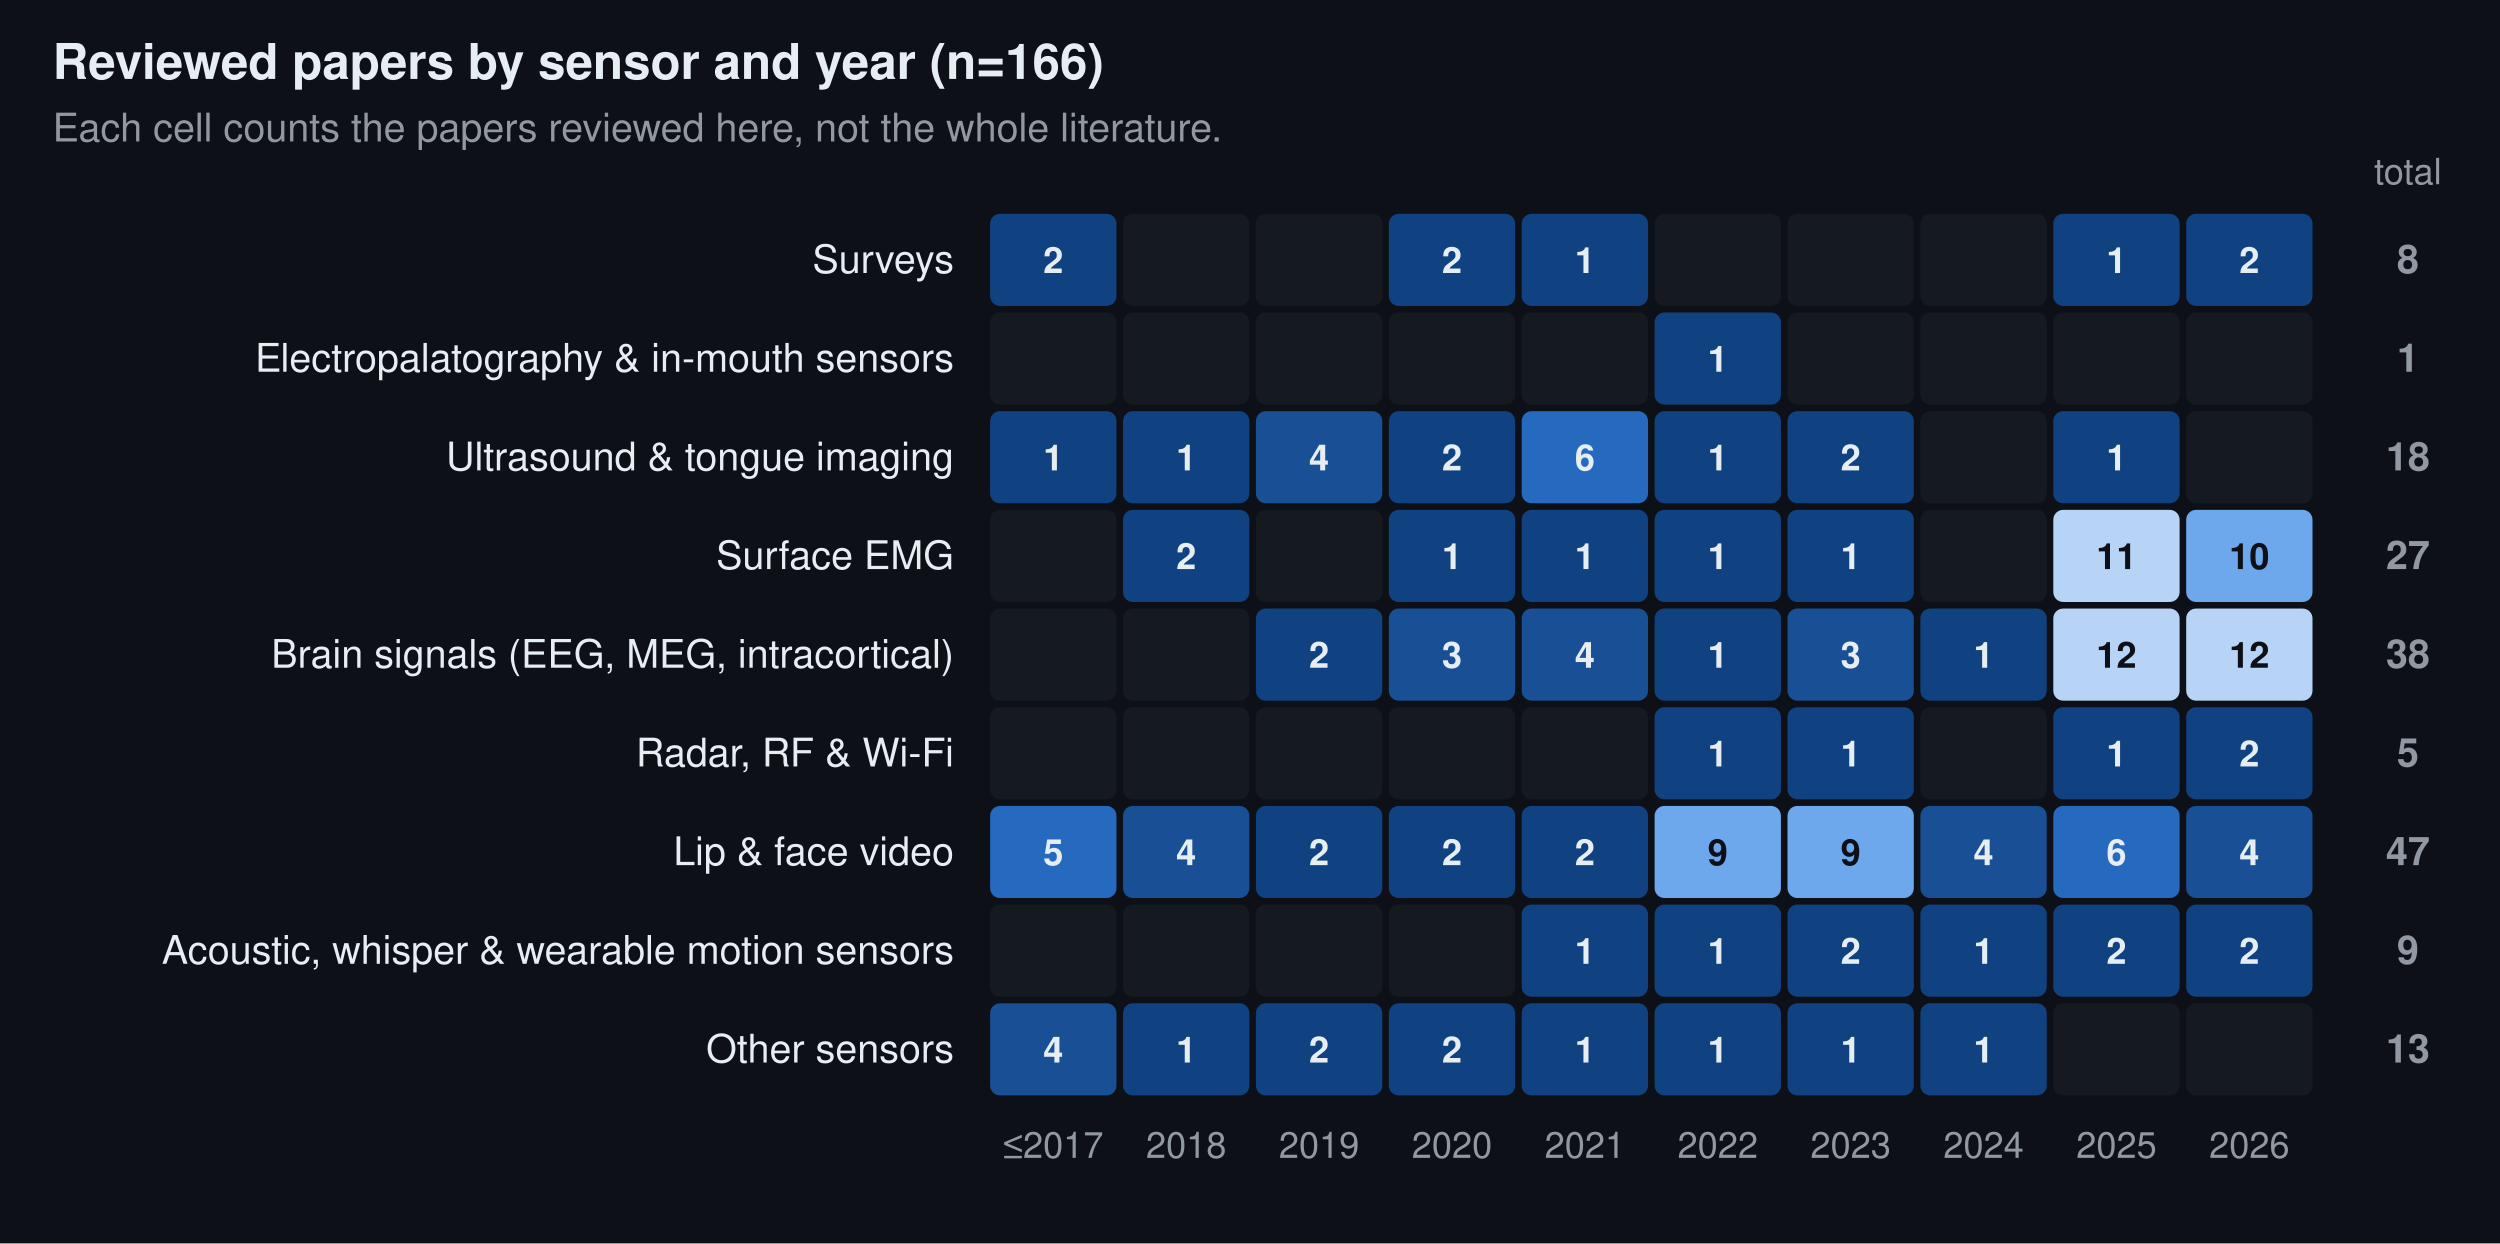
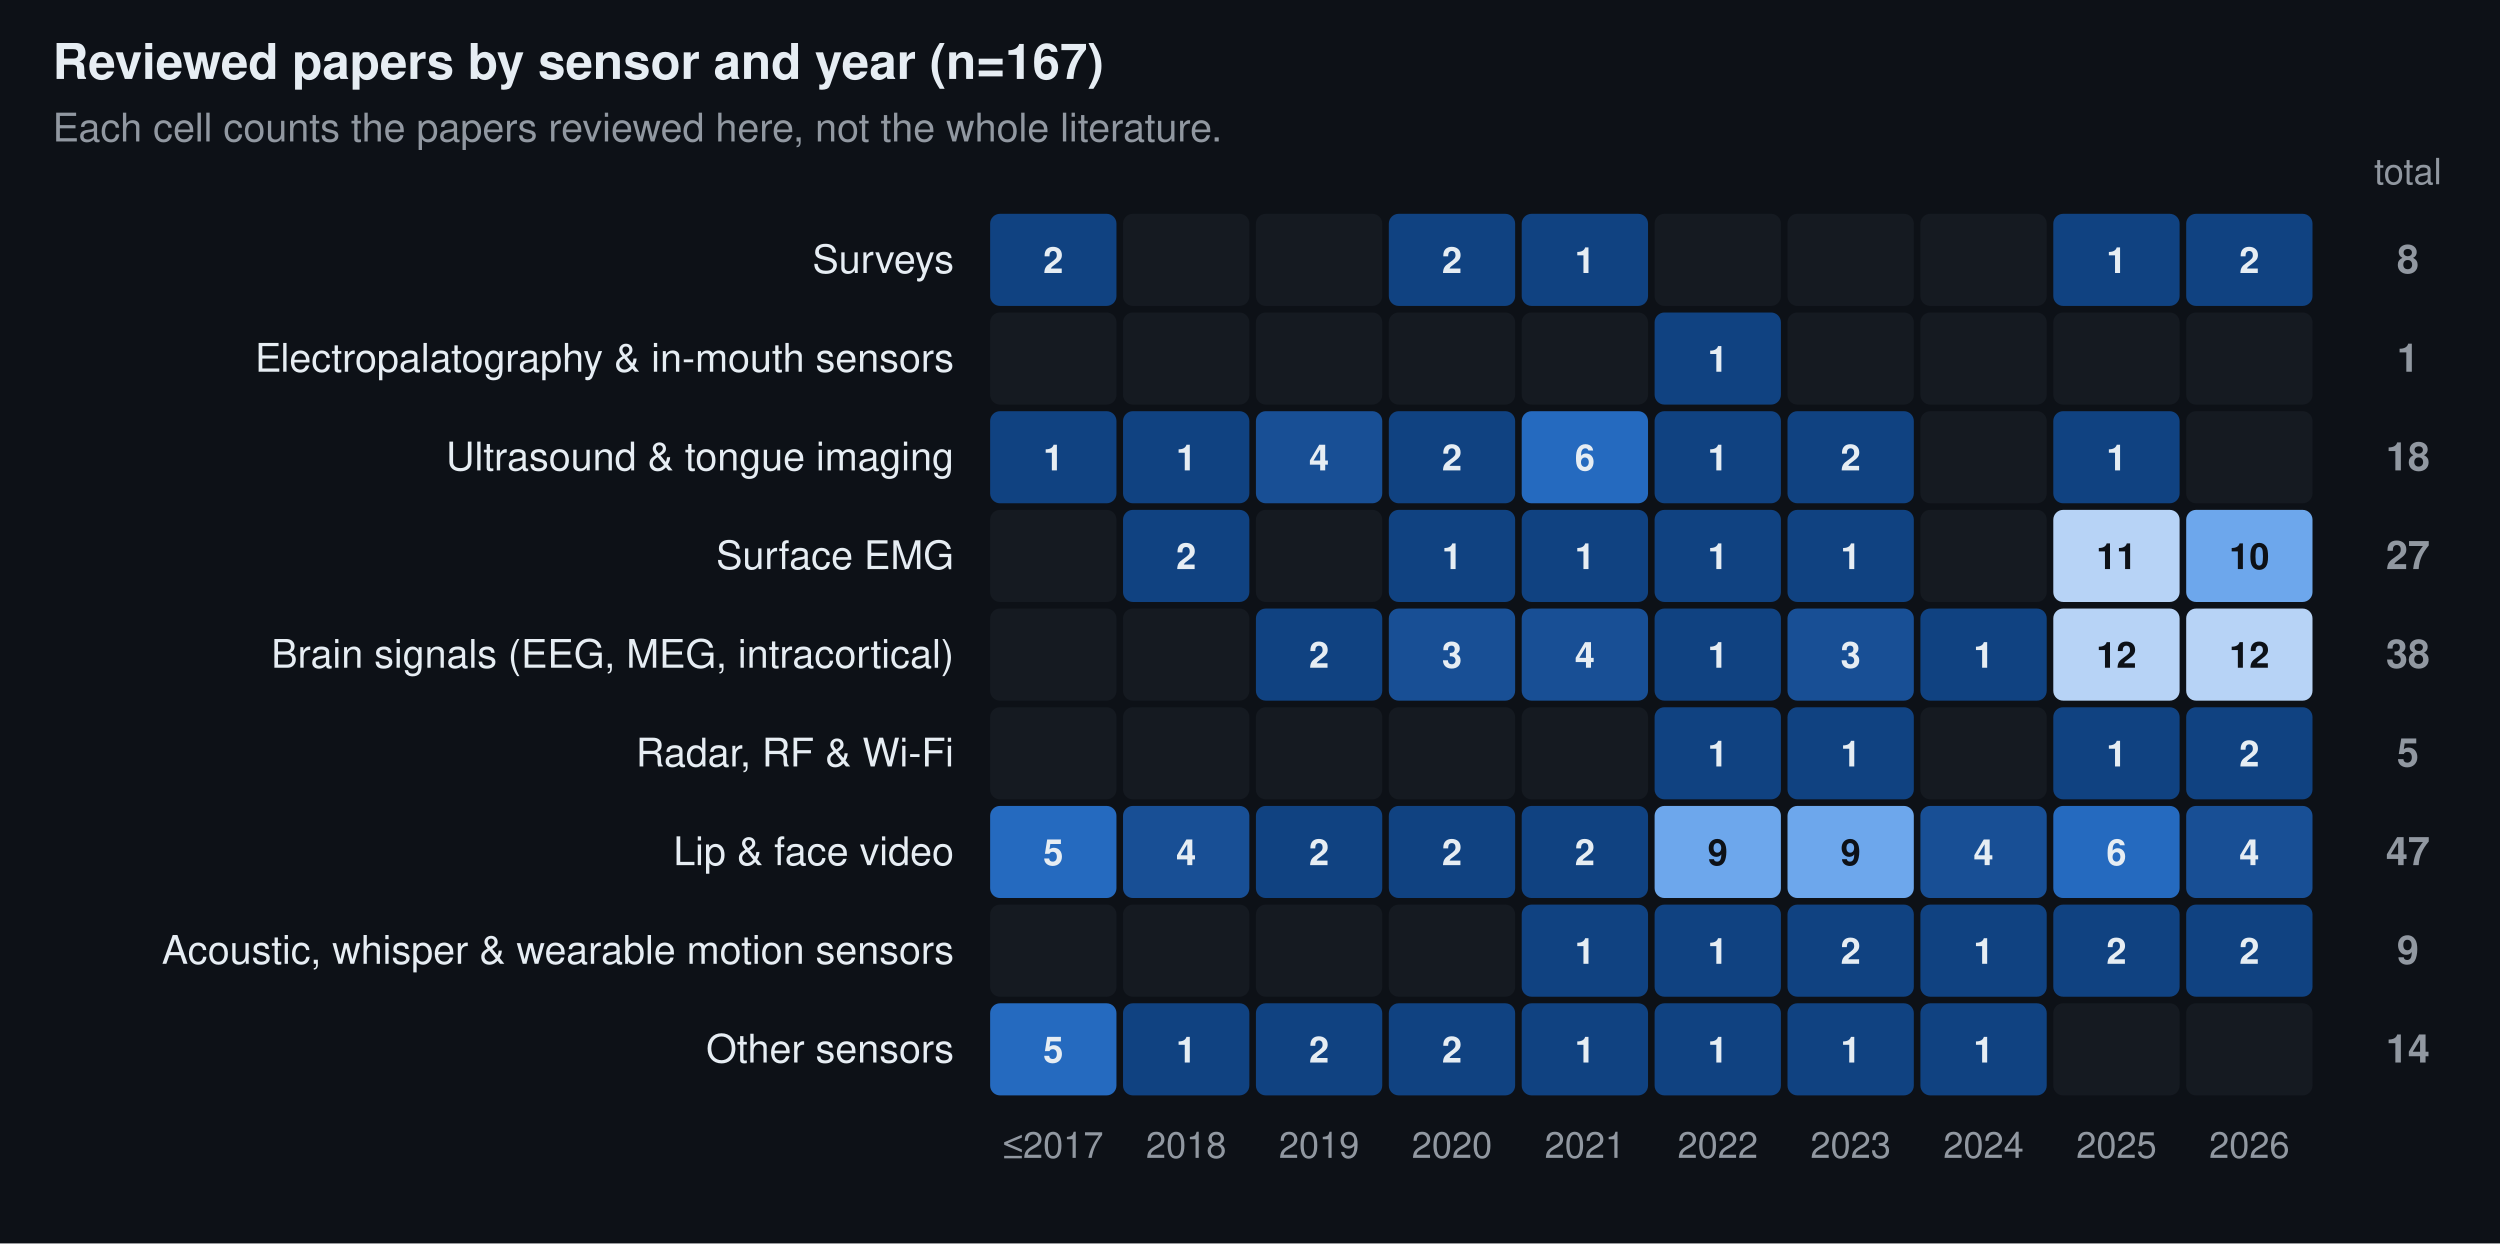
- <svg xmlns="http://www.w3.org/2000/svg" width="760" height="378" viewBox="0 0 760 378" font-family="-apple-system, BlinkMacSystemFont, 'Segoe UI', Helvetica, Arial, sans-serif" role="img" aria-label="Reviewed papers by sensor and year (n=166)">
+ <svg xmlns="http://www.w3.org/2000/svg" width="760" height="378" viewBox="0 0 760 378" font-family="-apple-system, BlinkMacSystemFont, 'Segoe UI', Helvetica, Arial, sans-serif" role="img" aria-label="Reviewed papers by sensor and year (n=167)">
  <rect width="760" height="378" fill="#0d1117" />
-   <text x="16.0" y="24.0" font-size="15" fill="#e6edf3" text-anchor="start" font-weight="600">Reviewed papers by sensor and year (n=166)</text>
+   <text x="16.0" y="24.0" font-size="15" fill="#e6edf3" text-anchor="start" font-weight="600">Reviewed papers by sensor and year (n=167)</text>
  <text x="16.0" y="43.0" font-size="12" fill="#9198a1" text-anchor="start">Each cell counts the papers reviewed here, not the whole literature.</text>
  <text x="320.2" y="352.0" font-size="11" fill="#9198a1" text-anchor="middle">≤2017</text>
  <text x="360.6" y="352.0" font-size="11" fill="#9198a1" text-anchor="middle">2018</text>
  <text x="401.0" y="352.0" font-size="11" fill="#9198a1" text-anchor="middle">2019</text>
  <text x="441.4" y="352.0" font-size="11" fill="#9198a1" text-anchor="middle">2020</text>
  <text x="481.8" y="352.0" font-size="11" fill="#9198a1" text-anchor="middle">2021</text>
  <text x="522.2" y="352.0" font-size="11" fill="#9198a1" text-anchor="middle">2022</text>
  <text x="562.6" y="352.0" font-size="11" fill="#9198a1" text-anchor="middle">2023</text>
  <text x="603.0" y="352.0" font-size="11" fill="#9198a1" text-anchor="middle">2024</text>
  <text x="643.4" y="352.0" font-size="11" fill="#9198a1" text-anchor="middle">2025</text>
  <text x="683.8" y="352.0" font-size="11" fill="#9198a1" text-anchor="middle">2026</text>
  <text x="732.0" y="56.0" font-size="11" fill="#9198a1" text-anchor="middle">total</text>
  <text x="290.0" y="83.0" font-size="12" fill="#e6edf3" text-anchor="end">Surveys</text>
  <rect x="301.0" y="65.0" width="38.4" height="28.0" rx="3" fill="#104281" />
  <text x="320.2" y="83.0" font-size="11" fill="#e6edf3" text-anchor="middle" font-weight="600">2</text>
  <rect x="341.4" y="65.0" width="38.4" height="28.0" rx="3" fill="#151a21" />
  <rect x="381.8" y="65.0" width="38.4" height="28.0" rx="3" fill="#151a21" />
  <rect x="422.2" y="65.0" width="38.4" height="28.0" rx="3" fill="#104281" />
  <text x="441.4" y="83.0" font-size="11" fill="#e6edf3" text-anchor="middle" font-weight="600">2</text>
  <rect x="462.6" y="65.0" width="38.4" height="28.0" rx="3" fill="#104281" />
  <text x="481.8" y="83.0" font-size="11" fill="#e6edf3" text-anchor="middle" font-weight="600">1</text>
  <rect x="503.0" y="65.0" width="38.4" height="28.0" rx="3" fill="#151a21" />
  <rect x="543.4" y="65.0" width="38.4" height="28.0" rx="3" fill="#151a21" />
  <rect x="583.8" y="65.0" width="38.4" height="28.0" rx="3" fill="#151a21" />
  <rect x="624.2" y="65.0" width="38.4" height="28.0" rx="3" fill="#104281" />
  <text x="643.4" y="83.0" font-size="11" fill="#e6edf3" text-anchor="middle" font-weight="600">1</text>
  <rect x="664.6" y="65.0" width="38.4" height="28.0" rx="3" fill="#104281" />
  <text x="683.8" y="83.0" font-size="11" fill="#e6edf3" text-anchor="middle" font-weight="600">2</text>
  <text x="732.0" y="83.0" font-size="12" fill="#9198a1" text-anchor="middle" font-weight="600">8</text>
  <text x="290.0" y="113.0" font-size="12" fill="#e6edf3" text-anchor="end">Electropalatography &amp; in-mouth sensors</text>
  <rect x="301.0" y="95.0" width="38.4" height="28.0" rx="3" fill="#151a21" />
  <rect x="341.4" y="95.0" width="38.4" height="28.0" rx="3" fill="#151a21" />
  <rect x="381.8" y="95.0" width="38.4" height="28.0" rx="3" fill="#151a21" />
  <rect x="422.2" y="95.0" width="38.4" height="28.0" rx="3" fill="#151a21" />
  <rect x="462.6" y="95.0" width="38.4" height="28.0" rx="3" fill="#151a21" />
  <rect x="503.0" y="95.0" width="38.4" height="28.0" rx="3" fill="#104281" />
  <text x="522.2" y="113.0" font-size="11" fill="#e6edf3" text-anchor="middle" font-weight="600">1</text>
  <rect x="543.4" y="95.0" width="38.4" height="28.0" rx="3" fill="#151a21" />
  <rect x="583.8" y="95.0" width="38.4" height="28.0" rx="3" fill="#151a21" />
  <rect x="624.2" y="95.0" width="38.4" height="28.0" rx="3" fill="#151a21" />
  <rect x="664.6" y="95.0" width="38.4" height="28.0" rx="3" fill="#151a21" />
  <text x="732.0" y="113.0" font-size="12" fill="#9198a1" text-anchor="middle" font-weight="600">1</text>
  <text x="290.0" y="143.0" font-size="12" fill="#e6edf3" text-anchor="end">Ultrasound &amp; tongue imaging</text>
  <rect x="301.0" y="125.0" width="38.4" height="28.0" rx="3" fill="#104281" />
  <text x="320.2" y="143.0" font-size="11" fill="#e6edf3" text-anchor="middle" font-weight="600">1</text>
  <rect x="341.4" y="125.0" width="38.4" height="28.0" rx="3" fill="#104281" />
  <text x="360.6" y="143.0" font-size="11" fill="#e6edf3" text-anchor="middle" font-weight="600">1</text>
  <rect x="381.8" y="125.0" width="38.4" height="28.0" rx="3" fill="#184f95" />
  <text x="401.0" y="143.0" font-size="11" fill="#e6edf3" text-anchor="middle" font-weight="600">4</text>
  <rect x="422.2" y="125.0" width="38.4" height="28.0" rx="3" fill="#104281" />
  <text x="441.4" y="143.0" font-size="11" fill="#e6edf3" text-anchor="middle" font-weight="600">2</text>
  <rect x="462.6" y="125.0" width="38.4" height="28.0" rx="3" fill="#256abf" />
  <text x="481.8" y="143.0" font-size="11" fill="#e6edf3" text-anchor="middle" font-weight="600">6</text>
  <rect x="503.0" y="125.0" width="38.4" height="28.0" rx="3" fill="#104281" />
  <text x="522.2" y="143.0" font-size="11" fill="#e6edf3" text-anchor="middle" font-weight="600">1</text>
  <rect x="543.4" y="125.0" width="38.4" height="28.0" rx="3" fill="#104281" />
  <text x="562.6" y="143.0" font-size="11" fill="#e6edf3" text-anchor="middle" font-weight="600">2</text>
  <rect x="583.8" y="125.0" width="38.4" height="28.0" rx="3" fill="#151a21" />
  <rect x="624.2" y="125.0" width="38.4" height="28.0" rx="3" fill="#104281" />
  <text x="643.4" y="143.0" font-size="11" fill="#e6edf3" text-anchor="middle" font-weight="600">1</text>
  <rect x="664.6" y="125.0" width="38.4" height="28.0" rx="3" fill="#151a21" />
  <text x="732.0" y="143.0" font-size="12" fill="#9198a1" text-anchor="middle" font-weight="600">18</text>
  <text x="290.0" y="173.0" font-size="12" fill="#e6edf3" text-anchor="end">Surface EMG</text>
  <rect x="301.0" y="155.0" width="38.4" height="28.0" rx="3" fill="#151a21" />
  <rect x="341.4" y="155.0" width="38.4" height="28.0" rx="3" fill="#104281" />
  <text x="360.6" y="173.0" font-size="11" fill="#e6edf3" text-anchor="middle" font-weight="600">2</text>
  <rect x="381.8" y="155.0" width="38.4" height="28.0" rx="3" fill="#151a21" />
  <rect x="422.2" y="155.0" width="38.4" height="28.0" rx="3" fill="#104281" />
  <text x="441.4" y="173.0" font-size="11" fill="#e6edf3" text-anchor="middle" font-weight="600">1</text>
  <rect x="462.6" y="155.0" width="38.4" height="28.0" rx="3" fill="#104281" />
  <text x="481.8" y="173.0" font-size="11" fill="#e6edf3" text-anchor="middle" font-weight="600">1</text>
  <rect x="503.0" y="155.0" width="38.4" height="28.0" rx="3" fill="#104281" />
  <text x="522.2" y="173.0" font-size="11" fill="#e6edf3" text-anchor="middle" font-weight="600">1</text>
  <rect x="543.4" y="155.0" width="38.4" height="28.0" rx="3" fill="#104281" />
  <text x="562.6" y="173.0" font-size="11" fill="#e6edf3" text-anchor="middle" font-weight="600">1</text>
  <rect x="583.8" y="155.0" width="38.4" height="28.0" rx="3" fill="#151a21" />
  <rect x="624.2" y="155.0" width="38.4" height="28.0" rx="3" fill="#b7d3f6" />
  <text x="643.4" y="173.0" font-size="11" fill="#0d1117" text-anchor="middle" font-weight="600">11</text>
  <rect x="664.6" y="155.0" width="38.4" height="28.0" rx="3" fill="#6da7ec" />
  <text x="683.8" y="173.0" font-size="11" fill="#0d1117" text-anchor="middle" font-weight="600">10</text>
  <text x="732.0" y="173.0" font-size="12" fill="#9198a1" text-anchor="middle" font-weight="600">27</text>
  <text x="290.0" y="203.0" font-size="12" fill="#e6edf3" text-anchor="end">Brain signals (EEG, MEG, intracortical)</text>
  <rect x="301.0" y="185.0" width="38.4" height="28.0" rx="3" fill="#151a21" />
  <rect x="341.4" y="185.0" width="38.4" height="28.0" rx="3" fill="#151a21" />
  <rect x="381.8" y="185.0" width="38.4" height="28.0" rx="3" fill="#104281" />
  <text x="401.0" y="203.0" font-size="11" fill="#e6edf3" text-anchor="middle" font-weight="600">2</text>
  <rect x="422.2" y="185.0" width="38.4" height="28.0" rx="3" fill="#184f95" />
  <text x="441.4" y="203.0" font-size="11" fill="#e6edf3" text-anchor="middle" font-weight="600">3</text>
  <rect x="462.6" y="185.0" width="38.4" height="28.0" rx="3" fill="#184f95" />
  <text x="481.8" y="203.0" font-size="11" fill="#e6edf3" text-anchor="middle" font-weight="600">4</text>
  <rect x="503.0" y="185.0" width="38.4" height="28.0" rx="3" fill="#104281" />
  <text x="522.2" y="203.0" font-size="11" fill="#e6edf3" text-anchor="middle" font-weight="600">1</text>
  <rect x="543.4" y="185.0" width="38.4" height="28.0" rx="3" fill="#184f95" />
  <text x="562.6" y="203.0" font-size="11" fill="#e6edf3" text-anchor="middle" font-weight="600">3</text>
  <rect x="583.8" y="185.0" width="38.4" height="28.0" rx="3" fill="#104281" />
  <text x="603.0" y="203.0" font-size="11" fill="#e6edf3" text-anchor="middle" font-weight="600">1</text>
  <rect x="624.2" y="185.0" width="38.4" height="28.0" rx="3" fill="#b7d3f6" />
  <text x="643.4" y="203.0" font-size="11" fill="#0d1117" text-anchor="middle" font-weight="600">12</text>
  <rect x="664.6" y="185.0" width="38.4" height="28.0" rx="3" fill="#b7d3f6" />
  <text x="683.8" y="203.0" font-size="11" fill="#0d1117" text-anchor="middle" font-weight="600">12</text>
  <text x="732.0" y="203.0" font-size="12" fill="#9198a1" text-anchor="middle" font-weight="600">38</text>
  <text x="290.0" y="233.0" font-size="12" fill="#e6edf3" text-anchor="end">Radar, RF &amp; Wi-Fi</text>
  <rect x="301.0" y="215.0" width="38.4" height="28.0" rx="3" fill="#151a21" />
  <rect x="341.4" y="215.0" width="38.4" height="28.0" rx="3" fill="#151a21" />
  <rect x="381.8" y="215.0" width="38.4" height="28.0" rx="3" fill="#151a21" />
  <rect x="422.2" y="215.0" width="38.4" height="28.0" rx="3" fill="#151a21" />
  <rect x="462.6" y="215.0" width="38.4" height="28.0" rx="3" fill="#151a21" />
  <rect x="503.0" y="215.0" width="38.4" height="28.0" rx="3" fill="#104281" />
  <text x="522.2" y="233.0" font-size="11" fill="#e6edf3" text-anchor="middle" font-weight="600">1</text>
  <rect x="543.4" y="215.0" width="38.4" height="28.0" rx="3" fill="#104281" />
  <text x="562.6" y="233.0" font-size="11" fill="#e6edf3" text-anchor="middle" font-weight="600">1</text>
  <rect x="583.8" y="215.0" width="38.4" height="28.0" rx="3" fill="#151a21" />
  <rect x="624.2" y="215.0" width="38.4" height="28.0" rx="3" fill="#104281" />
  <text x="643.4" y="233.0" font-size="11" fill="#e6edf3" text-anchor="middle" font-weight="600">1</text>
  <rect x="664.6" y="215.0" width="38.4" height="28.0" rx="3" fill="#104281" />
  <text x="683.8" y="233.0" font-size="11" fill="#e6edf3" text-anchor="middle" font-weight="600">2</text>
  <text x="732.0" y="233.0" font-size="12" fill="#9198a1" text-anchor="middle" font-weight="600">5</text>
  <text x="290.0" y="263.0" font-size="12" fill="#e6edf3" text-anchor="end">Lip &amp; face video</text>
  <rect x="301.0" y="245.0" width="38.4" height="28.0" rx="3" fill="#256abf" />
  <text x="320.2" y="263.0" font-size="11" fill="#e6edf3" text-anchor="middle" font-weight="600">5</text>
  <rect x="341.4" y="245.0" width="38.4" height="28.0" rx="3" fill="#184f95" />
  <text x="360.6" y="263.0" font-size="11" fill="#e6edf3" text-anchor="middle" font-weight="600">4</text>
  <rect x="381.8" y="245.0" width="38.4" height="28.0" rx="3" fill="#104281" />
  <text x="401.0" y="263.0" font-size="11" fill="#e6edf3" text-anchor="middle" font-weight="600">2</text>
  <rect x="422.2" y="245.0" width="38.4" height="28.0" rx="3" fill="#104281" />
  <text x="441.4" y="263.0" font-size="11" fill="#e6edf3" text-anchor="middle" font-weight="600">2</text>
  <rect x="462.6" y="245.0" width="38.4" height="28.0" rx="3" fill="#104281" />
  <text x="481.8" y="263.0" font-size="11" fill="#e6edf3" text-anchor="middle" font-weight="600">2</text>
  <rect x="503.0" y="245.0" width="38.4" height="28.0" rx="3" fill="#6da7ec" />
  <text x="522.2" y="263.0" font-size="11" fill="#0d1117" text-anchor="middle" font-weight="600">9</text>
  <rect x="543.4" y="245.0" width="38.4" height="28.0" rx="3" fill="#6da7ec" />
  <text x="562.6" y="263.0" font-size="11" fill="#0d1117" text-anchor="middle" font-weight="600">9</text>
  <rect x="583.8" y="245.0" width="38.4" height="28.0" rx="3" fill="#184f95" />
  <text x="603.0" y="263.0" font-size="11" fill="#e6edf3" text-anchor="middle" font-weight="600">4</text>
  <rect x="624.2" y="245.0" width="38.4" height="28.0" rx="3" fill="#256abf" />
  <text x="643.4" y="263.0" font-size="11" fill="#e6edf3" text-anchor="middle" font-weight="600">6</text>
  <rect x="664.6" y="245.0" width="38.4" height="28.0" rx="3" fill="#184f95" />
  <text x="683.8" y="263.0" font-size="11" fill="#e6edf3" text-anchor="middle" font-weight="600">4</text>
  <text x="732.0" y="263.0" font-size="12" fill="#9198a1" text-anchor="middle" font-weight="600">47</text>
  <text x="290.0" y="293.0" font-size="12" fill="#e6edf3" text-anchor="end">Acoustic, whisper &amp; wearable motion sensors</text>
  <rect x="301.0" y="275.0" width="38.4" height="28.0" rx="3" fill="#151a21" />
  <rect x="341.4" y="275.0" width="38.4" height="28.0" rx="3" fill="#151a21" />
  <rect x="381.8" y="275.0" width="38.4" height="28.0" rx="3" fill="#151a21" />
  <rect x="422.2" y="275.0" width="38.4" height="28.0" rx="3" fill="#151a21" />
  <rect x="462.6" y="275.0" width="38.4" height="28.0" rx="3" fill="#104281" />
  <text x="481.8" y="293.0" font-size="11" fill="#e6edf3" text-anchor="middle" font-weight="600">1</text>
  <rect x="503.0" y="275.0" width="38.4" height="28.0" rx="3" fill="#104281" />
  <text x="522.2" y="293.0" font-size="11" fill="#e6edf3" text-anchor="middle" font-weight="600">1</text>
  <rect x="543.4" y="275.0" width="38.4" height="28.0" rx="3" fill="#104281" />
  <text x="562.6" y="293.0" font-size="11" fill="#e6edf3" text-anchor="middle" font-weight="600">2</text>
  <rect x="583.8" y="275.0" width="38.4" height="28.0" rx="3" fill="#104281" />
  <text x="603.0" y="293.0" font-size="11" fill="#e6edf3" text-anchor="middle" font-weight="600">1</text>
  <rect x="624.2" y="275.0" width="38.4" height="28.0" rx="3" fill="#104281" />
  <text x="643.4" y="293.0" font-size="11" fill="#e6edf3" text-anchor="middle" font-weight="600">2</text>
  <rect x="664.6" y="275.0" width="38.4" height="28.0" rx="3" fill="#104281" />
  <text x="683.8" y="293.0" font-size="11" fill="#e6edf3" text-anchor="middle" font-weight="600">2</text>
  <text x="732.0" y="293.0" font-size="12" fill="#9198a1" text-anchor="middle" font-weight="600">9</text>
  <text x="290.0" y="323.0" font-size="12" fill="#e6edf3" text-anchor="end">Other sensors</text>
-   <rect x="301.0" y="305.0" width="38.4" height="28.0" rx="3" fill="#184f95" />
-   <text x="320.2" y="323.0" font-size="11" fill="#e6edf3" text-anchor="middle" font-weight="600">4</text>
+   <rect x="301.0" y="305.0" width="38.4" height="28.0" rx="3" fill="#256abf" />
+   <text x="320.2" y="323.0" font-size="11" fill="#e6edf3" text-anchor="middle" font-weight="600">5</text>
  <rect x="341.4" y="305.0" width="38.4" height="28.0" rx="3" fill="#104281" />
  <text x="360.6" y="323.0" font-size="11" fill="#e6edf3" text-anchor="middle" font-weight="600">1</text>
  <rect x="381.8" y="305.0" width="38.4" height="28.0" rx="3" fill="#104281" />
  <text x="401.0" y="323.0" font-size="11" fill="#e6edf3" text-anchor="middle" font-weight="600">2</text>
  <rect x="422.2" y="305.0" width="38.4" height="28.0" rx="3" fill="#104281" />
  <text x="441.4" y="323.0" font-size="11" fill="#e6edf3" text-anchor="middle" font-weight="600">2</text>
  <rect x="462.6" y="305.0" width="38.4" height="28.0" rx="3" fill="#104281" />
  <text x="481.8" y="323.0" font-size="11" fill="#e6edf3" text-anchor="middle" font-weight="600">1</text>
  <rect x="503.0" y="305.0" width="38.4" height="28.0" rx="3" fill="#104281" />
  <text x="522.2" y="323.0" font-size="11" fill="#e6edf3" text-anchor="middle" font-weight="600">1</text>
  <rect x="543.4" y="305.0" width="38.4" height="28.0" rx="3" fill="#104281" />
  <text x="562.6" y="323.0" font-size="11" fill="#e6edf3" text-anchor="middle" font-weight="600">1</text>
  <rect x="583.8" y="305.0" width="38.4" height="28.0" rx="3" fill="#104281" />
  <text x="603.0" y="323.0" font-size="11" fill="#e6edf3" text-anchor="middle" font-weight="600">1</text>
  <rect x="624.2" y="305.0" width="38.4" height="28.0" rx="3" fill="#151a21" />
  <rect x="664.6" y="305.0" width="38.4" height="28.0" rx="3" fill="#151a21" />
-   <text x="732.0" y="323.0" font-size="12" fill="#9198a1" text-anchor="middle" font-weight="600">13</text>
+   <text x="732.0" y="323.0" font-size="12" fill="#9198a1" text-anchor="middle" font-weight="600">14</text>
</svg>
